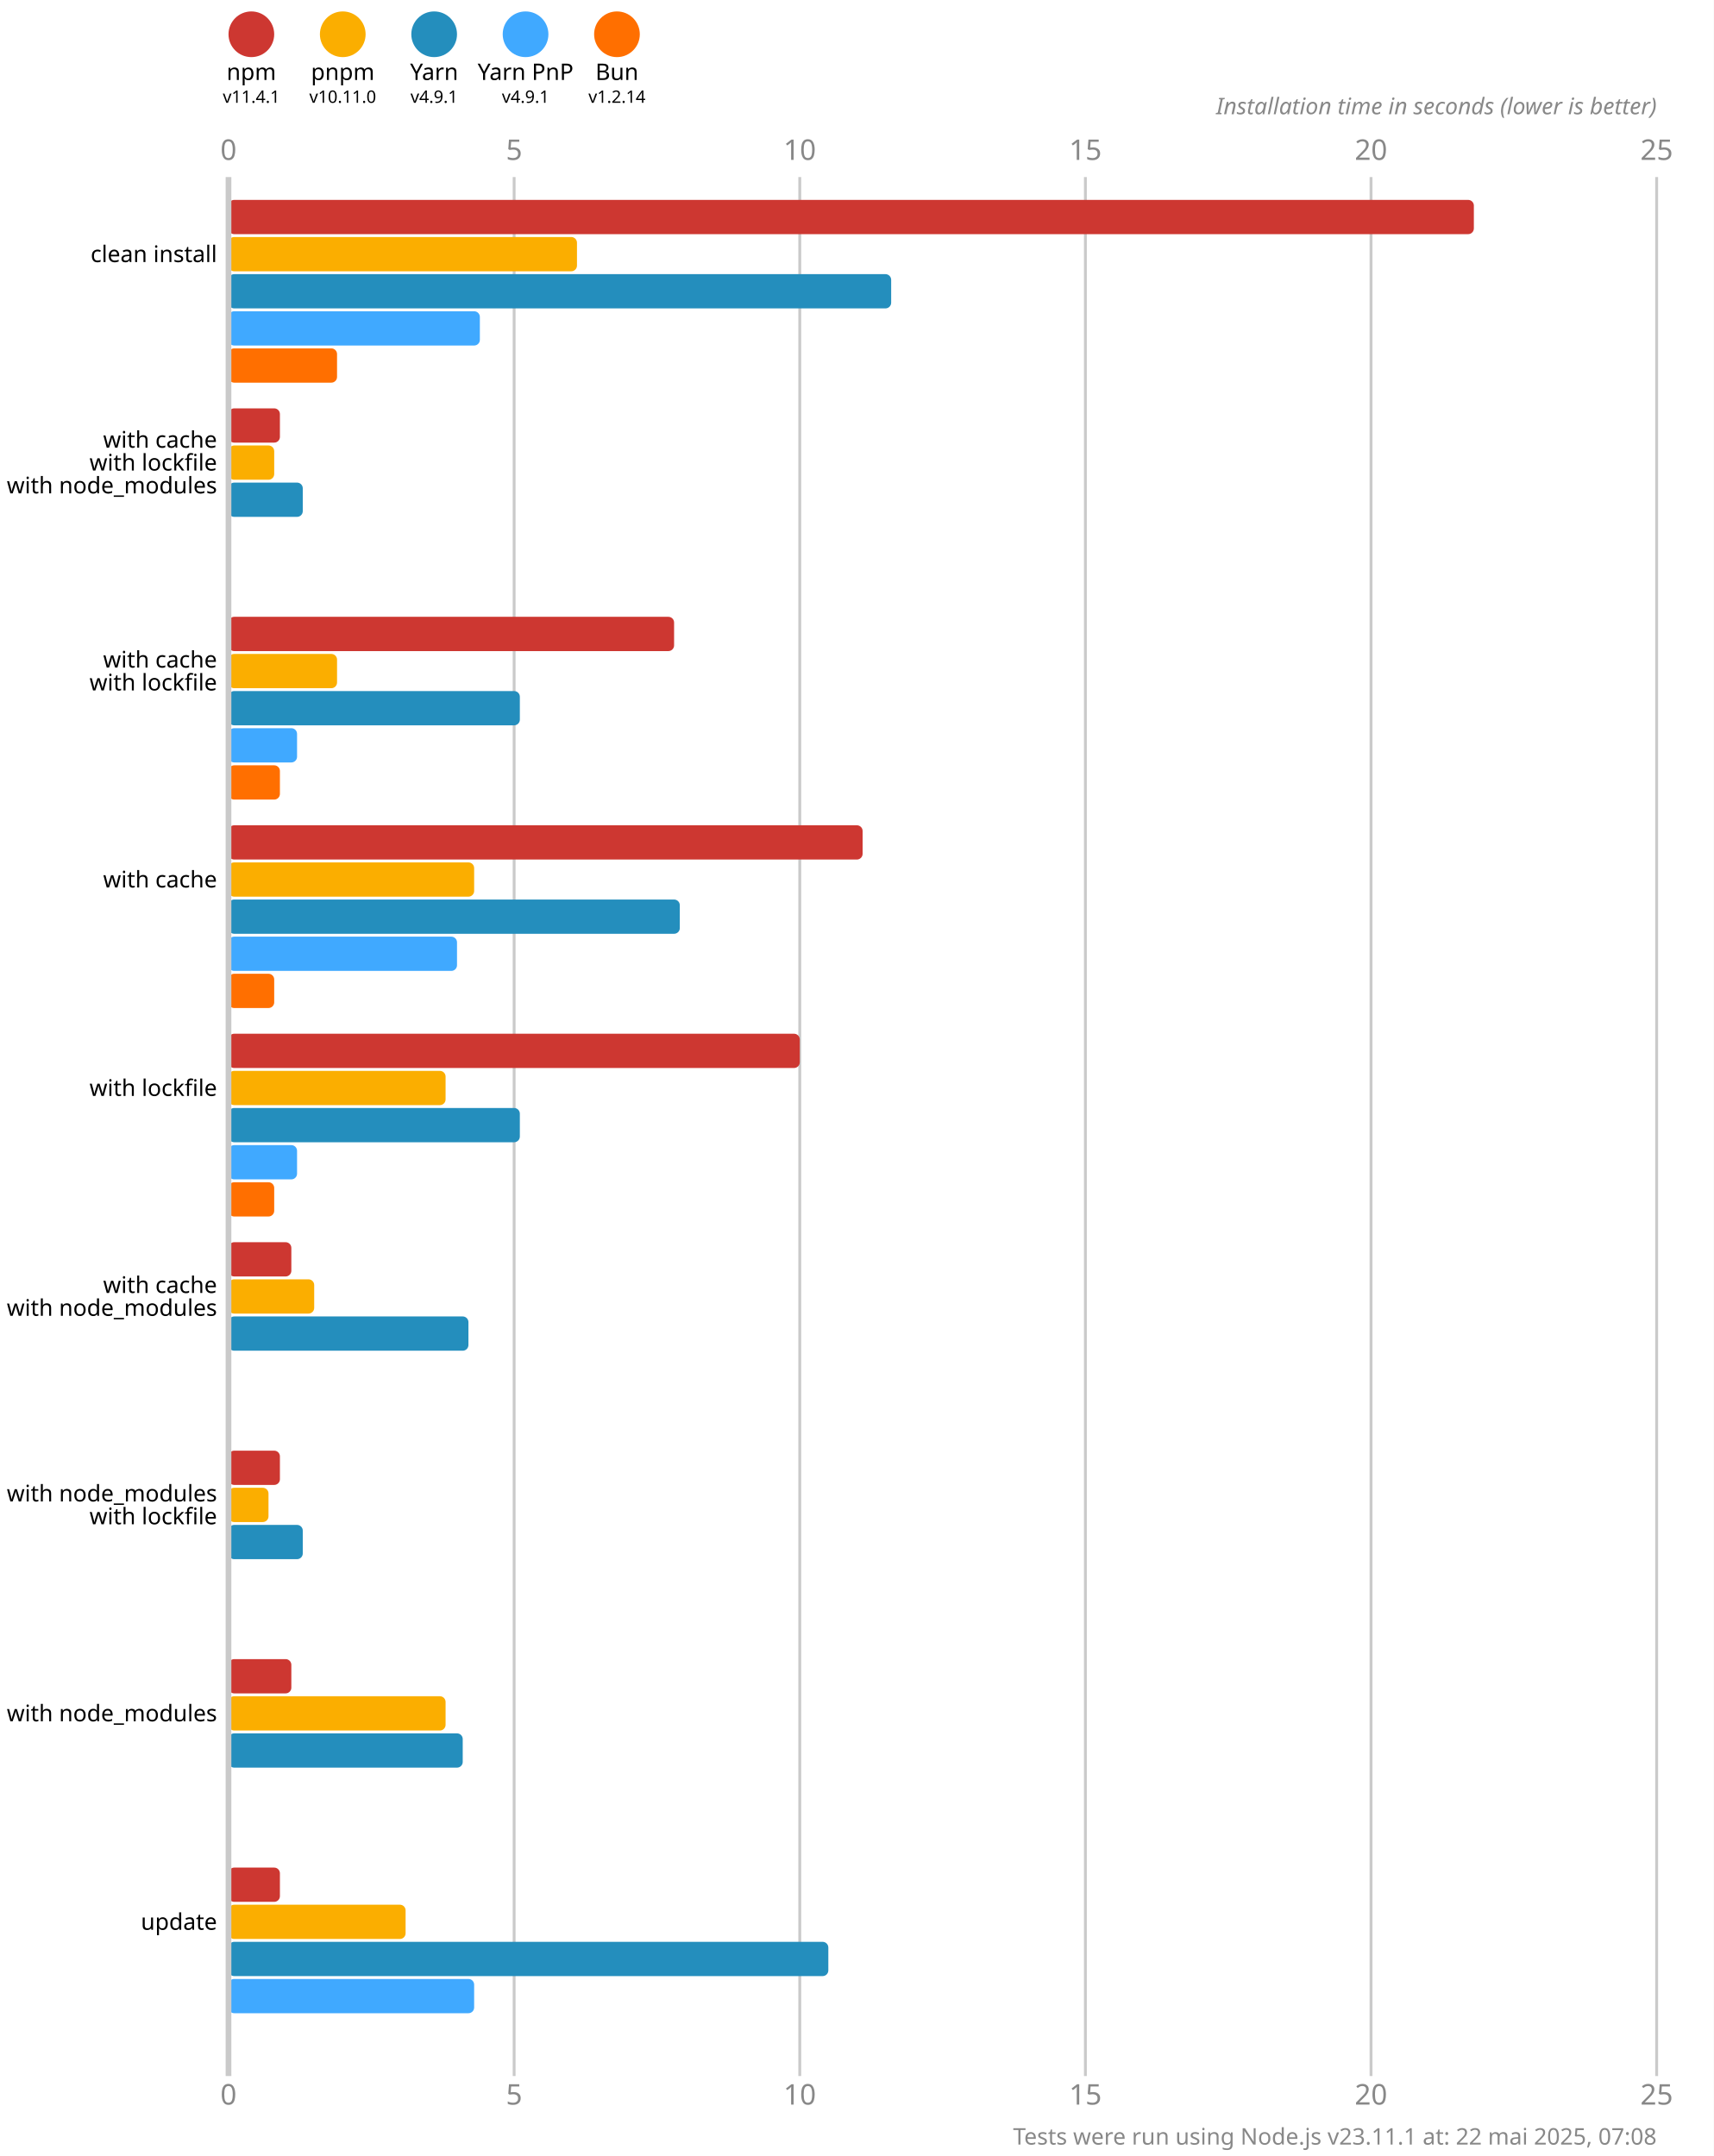
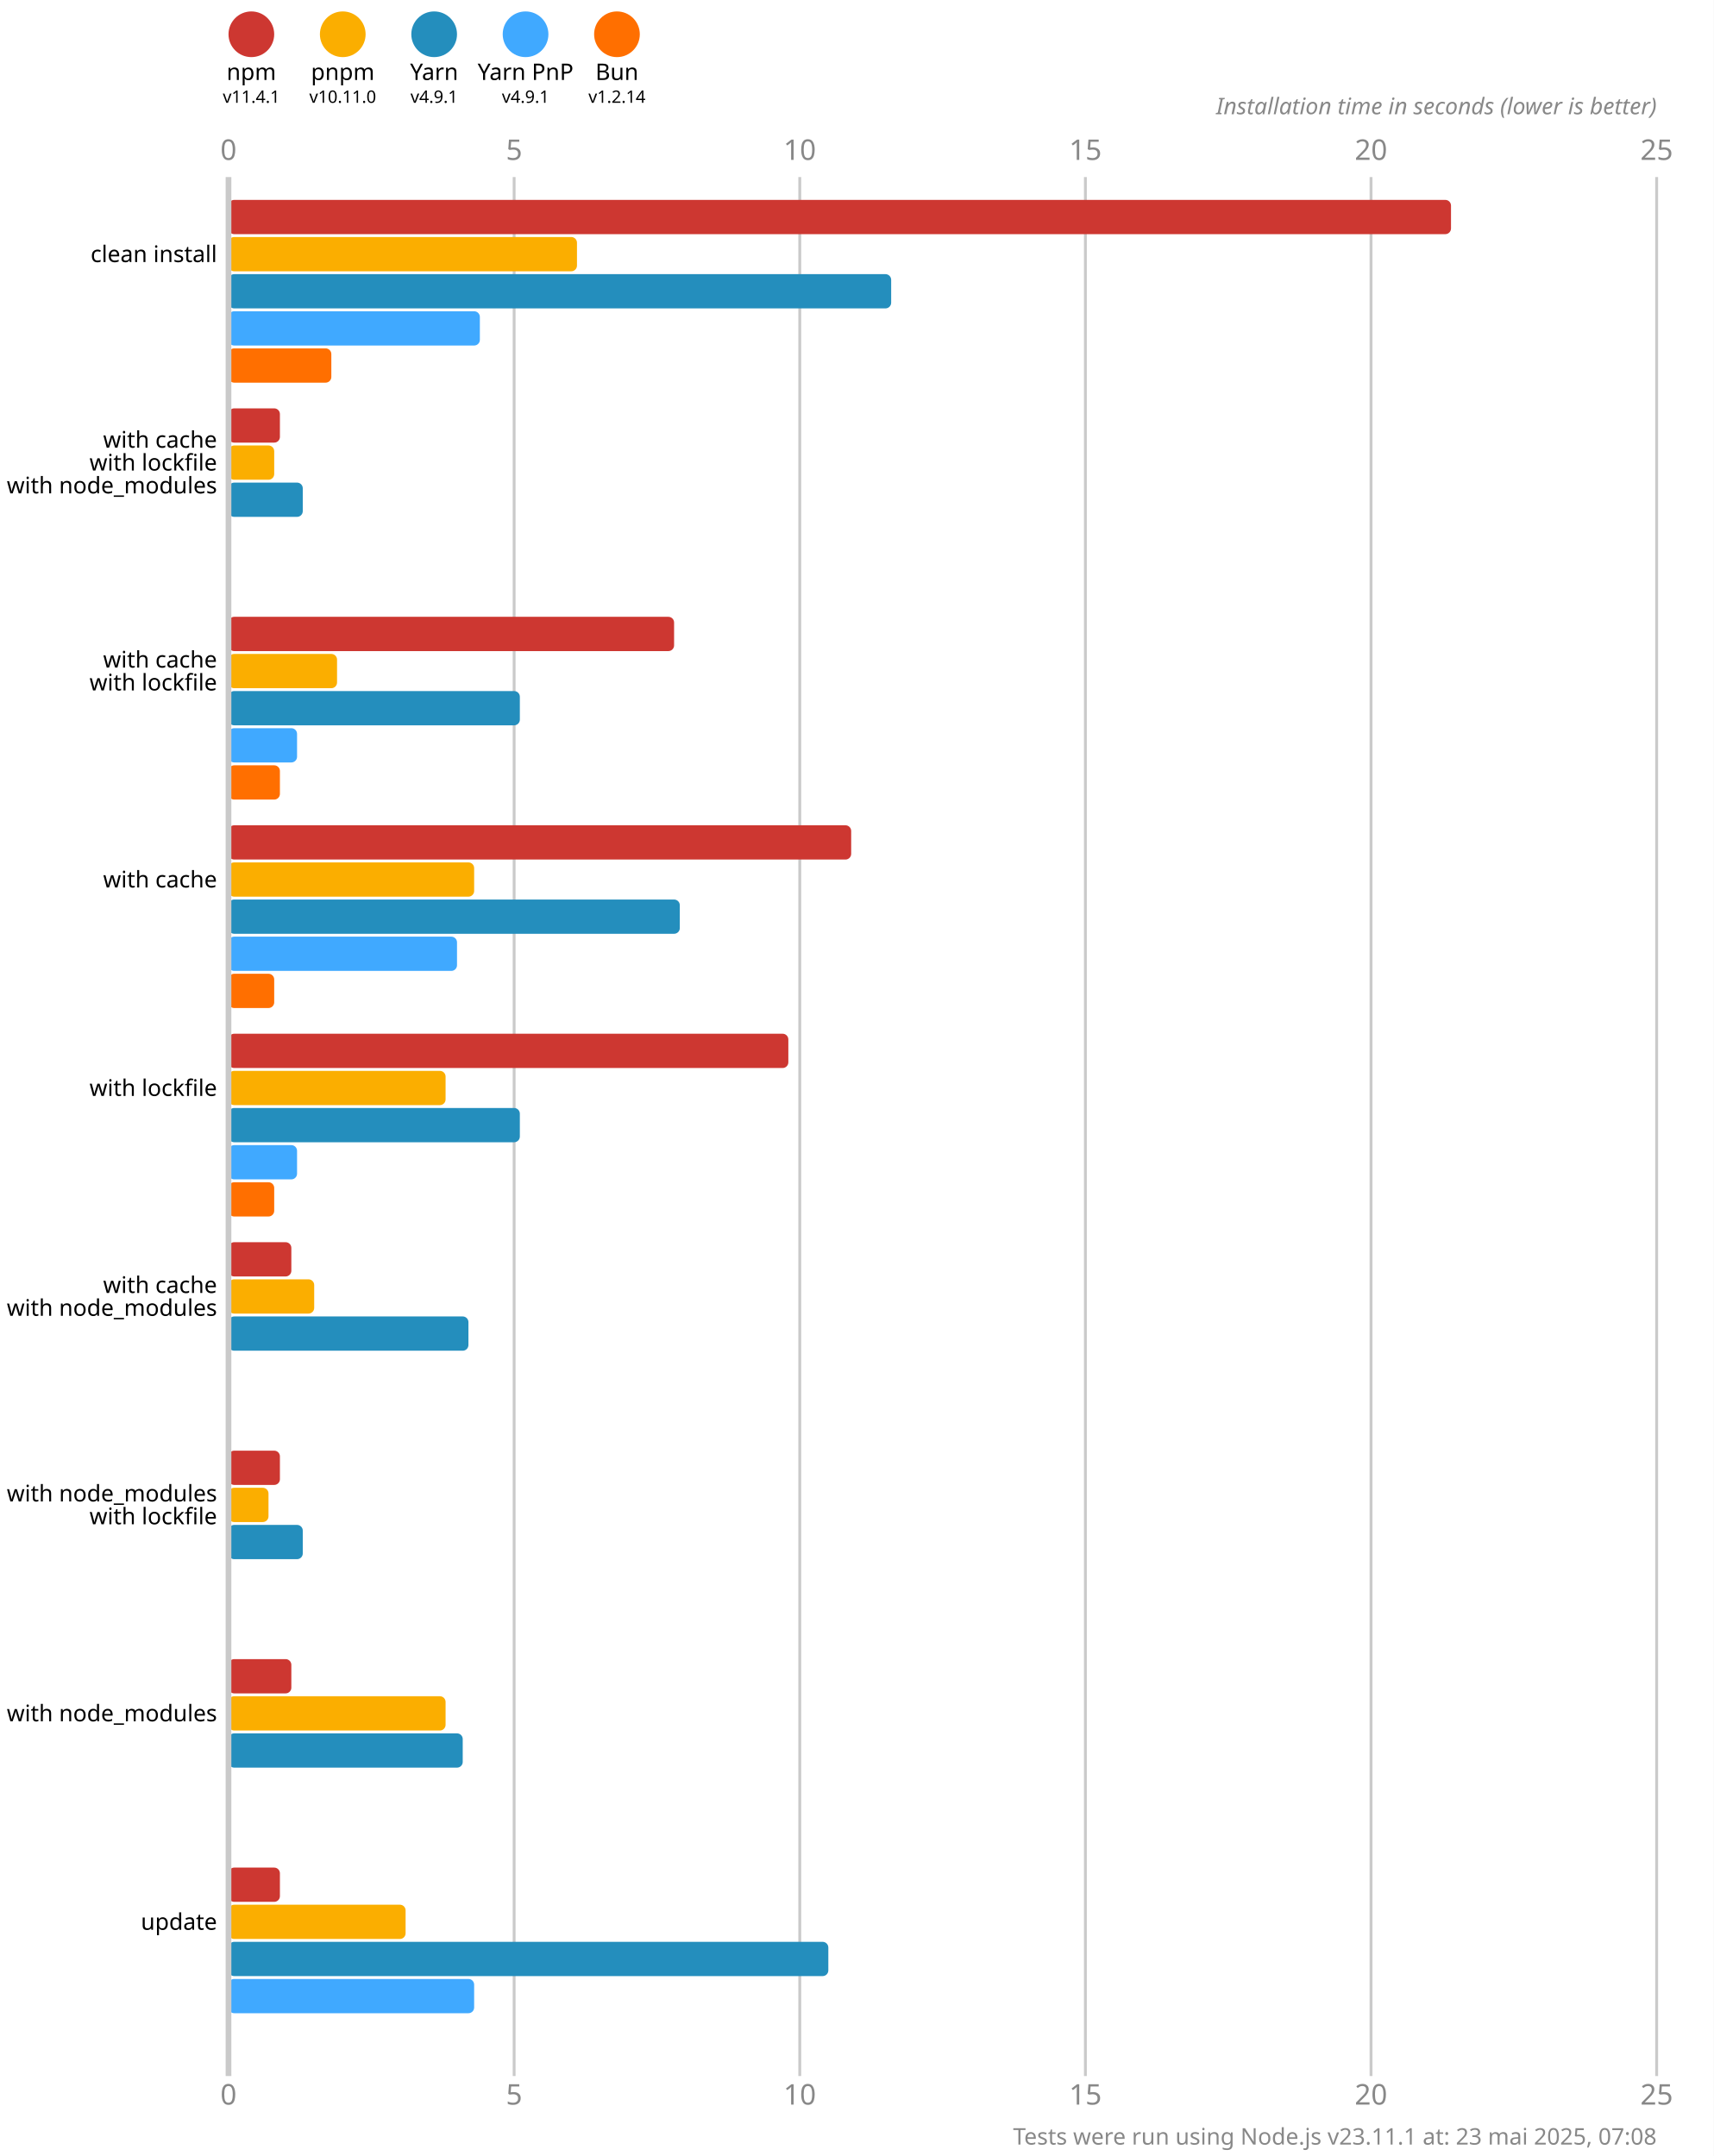
<svg xmlns="http://www.w3.org/2000/svg" version="1.1" viewBox="0 0 300 377.5">
  <style>
    .font { font-family: sans-serif; }
    .s3 { font-size: 3px; }
    .s4 { font-size: 4px; }
    .s5 { font-size: 5px; }
    .line { stroke: #cacaca; }
    .width { stroke-width: 0.5; }
    .text { fill: #888; }
  </style>
  <rect x="0" y="0" width="300" height="377.5" fill="#fff" />
  <circle cx="44" cy="6" r="4" fill="#cd3731" />
  <text x="44" y="14" class="font s4" text-anchor="middle">npm</text>
  <text x="44" y="18" class="font s3" text-anchor="middle">v11.4.1</text>
  <circle cx="60" cy="6" r="4" fill="#fbae00" />
  <text x="60" y="14" class="font s4" text-anchor="middle">pnpm</text>
  <text x="60" y="18" class="font s3" text-anchor="middle">v10.11.0</text>
  <circle cx="76" cy="6" r="4" fill="#248ebd" />
  <text x="76" y="14" class="font s4" text-anchor="middle">Yarn</text>
  <text x="76" y="18" class="font s3" text-anchor="middle">v4.9.1</text>
  <circle cx="92" cy="6" r="4" fill="#40a9ff" />
  <text x="92" y="14" class="font s4" text-anchor="middle">Yarn PnP</text>
  <text x="92" y="18" class="font s3" text-anchor="middle">v4.9.1</text>
  <circle cx="108" cy="6" r="4" fill="#ff6f00" />
  <text x="108" y="14" class="font s4" text-anchor="middle">Bun</text>
  <text x="108" y="18" class="font s3" text-anchor="middle">v1.2.14</text>
  <text x="40" y="28" class="font s5 text" text-anchor="middle">0</text>
  <text x="40" y="368.5" class="font s5 text" text-anchor="middle">0</text>
  <line x1="90" y1="31" x2="90" y2="363.5" class="line width" />
  <text x="90" y="28" class="font s5 text" text-anchor="middle">5</text>
  <text x="90" y="368.5" class="font s5 text" text-anchor="middle">5</text>
  <line x1="140" y1="31" x2="140" y2="363.5" class="line width" />
  <text x="140" y="28" class="font s5 text" text-anchor="middle">10</text>
  <text x="140" y="368.5" class="font s5 text" text-anchor="middle">10</text>
  <line x1="190" y1="31" x2="190" y2="363.5" class="line width" />
  <text x="190" y="28" class="font s5 text" text-anchor="middle">15</text>
  <text x="190" y="368.5" class="font s5 text" text-anchor="middle">15</text>
  <line x1="240" y1="31" x2="240" y2="363.5" class="line width" />
  <text x="240" y="28" class="font s5 text" text-anchor="middle">20</text>
  <text x="240" y="368.5" class="font s5 text" text-anchor="middle">20</text>
  <line x1="290" y1="31" x2="290" y2="363.5" class="line width" />
  <text x="290" y="28" class="font s5 text" text-anchor="middle">25</text>
  <text x="290" y="368.5" class="font s5 text" text-anchor="middle">25</text>
  <text x="290" y="20" class="font s4 text" font-style="italic" text-anchor="end">Installation time in seconds (lower is better)</text>
-   <rect x="40" y="35" width="218" height="6" fill="#cd3731" rx="1" ry="1" />
+   <rect x="40" y="35" width="214" height="6" fill="#cd3731" rx="1" ry="1" />
  <rect x="40" y="41.5" width="61" height="6" fill="#fbae00" rx="1" ry="1" />
  <rect x="40" y="48" width="116" height="6" fill="#248ebd" rx="1" ry="1" />
  <rect x="40" y="54.5" width="44" height="6" fill="#40a9ff" rx="1" ry="1" />
-   <rect x="40" y="61" width="19" height="6" fill="#ff6f00" rx="1" ry="1" />
+   <rect x="40" y="61" width="18" height="6" fill="#ff6f00" rx="1" ry="1" />
  <rect x="40" y="71.5" width="9" height="6" fill="#cd3731" rx="1" ry="1" />
  <rect x="40" y="78" width="8" height="6" fill="#fbae00" rx="1" ry="1" />
  <rect x="40" y="84.5" width="13" height="6" fill="#248ebd" rx="1" ry="1" />
  <rect x="40" y="91" width="0" height="6" fill="#40a9ff" rx="1" ry="1" />
  <rect x="40" y="97.5" width="0" height="6" fill="#ff6f00" rx="1" ry="1" />
  <rect x="40" y="108" width="78" height="6" fill="#cd3731" rx="1" ry="1" />
  <rect x="40" y="114.5" width="19" height="6" fill="#fbae00" rx="1" ry="1" />
  <rect x="40" y="121" width="51" height="6" fill="#248ebd" rx="1" ry="1" />
  <rect x="40" y="127.5" width="12" height="6" fill="#40a9ff" rx="1" ry="1" />
  <rect x="40" y="134" width="9" height="6" fill="#ff6f00" rx="1" ry="1" />
-   <rect x="40" y="144.5" width="111" height="6" fill="#cd3731" rx="1" ry="1" />
+   <rect x="40" y="144.5" width="109" height="6" fill="#cd3731" rx="1" ry="1" />
  <rect x="40" y="151" width="43" height="6" fill="#fbae00" rx="1" ry="1" />
  <rect x="40" y="157.5" width="79" height="6" fill="#248ebd" rx="1" ry="1" />
  <rect x="40" y="164" width="40" height="6" fill="#40a9ff" rx="1" ry="1" />
  <rect x="40" y="170.5" width="8" height="6" fill="#ff6f00" rx="1" ry="1" />
-   <rect x="40" y="181" width="100" height="6" fill="#cd3731" rx="1" ry="1" />
+   <rect x="40" y="181" width="98" height="6" fill="#cd3731" rx="1" ry="1" />
  <rect x="40" y="187.5" width="38" height="6" fill="#fbae00" rx="1" ry="1" />
  <rect x="40" y="194" width="51" height="6" fill="#248ebd" rx="1" ry="1" />
  <rect x="40" y="200.5" width="12" height="6" fill="#40a9ff" rx="1" ry="1" />
  <rect x="40" y="207" width="8" height="6" fill="#ff6f00" rx="1" ry="1" />
  <rect x="40" y="217.5" width="11" height="6" fill="#cd3731" rx="1" ry="1" />
  <rect x="40" y="224" width="15" height="6" fill="#fbae00" rx="1" ry="1" />
  <rect x="40" y="230.5" width="42" height="6" fill="#248ebd" rx="1" ry="1" />
  <rect x="40" y="237" width="0" height="6" fill="#40a9ff" rx="1" ry="1" />
  <rect x="40" y="243.5" width="0" height="6" fill="#ff6f00" rx="1" ry="1" />
  <rect x="40" y="254" width="9" height="6" fill="#cd3731" rx="1" ry="1" />
  <rect x="40" y="260.5" width="7" height="6" fill="#fbae00" rx="1" ry="1" />
  <rect x="40" y="267" width="13" height="6" fill="#248ebd" rx="1" ry="1" />
  <rect x="40" y="273.5" width="0" height="6" fill="#40a9ff" rx="1" ry="1" />
  <rect x="40" y="280" width="0" height="6" fill="#ff6f00" rx="1" ry="1" />
  <rect x="40" y="290.5" width="11" height="6" fill="#cd3731" rx="1" ry="1" />
  <rect x="40" y="297" width="38" height="6" fill="#fbae00" rx="1" ry="1" />
  <rect x="40" y="303.5" width="41" height="6" fill="#248ebd" rx="1" ry="1" />
  <rect x="40" y="310" width="0" height="6" fill="#40a9ff" rx="1" ry="1" />
  <rect x="40" y="316.5" width="0" height="6" fill="#ff6f00" rx="1" ry="1" />
  <rect x="40" y="327" width="9" height="6" fill="#cd3731" rx="1" ry="1" />
  <rect x="40" y="333.5" width="31" height="6" fill="#fbae00" rx="1" ry="1" />
  <rect x="40" y="340" width="105" height="6" fill="#248ebd" rx="1" ry="1" />
  <rect x="40" y="346.5" width="43" height="6" fill="#40a9ff" rx="1" ry="1" />
  <rect x="40" y="353" width="0" height="6" fill="#ff6f00" rx="1" ry="1" />
  <line x1="40" y1="31" x2="40" y2="363.5" class="line" />
  <text x="38" y="44.5" class="font s4" dominant-baseline="middle" text-anchor="end">clean install</text>
  <text x="38" y="77" class="font s4" dominant-baseline="middle" text-anchor="end">with cache</text>
  <text x="38" y="81" class="font s4" dominant-baseline="middle" text-anchor="end">with lockfile</text>
  <text x="38" y="85" class="font s4" dominant-baseline="middle" text-anchor="end">with node_modules</text>
  <text x="38" y="115.5" class="font s4" dominant-baseline="middle" text-anchor="end">with cache</text>
  <text x="38" y="119.5" class="font s4" dominant-baseline="middle" text-anchor="end">with lockfile</text>
  <text x="38" y="154" class="font s4" dominant-baseline="middle" text-anchor="end">with cache</text>
  <text x="38" y="190.5" class="font s4" dominant-baseline="middle" text-anchor="end">with lockfile</text>
  <text x="38" y="225" class="font s4" dominant-baseline="middle" text-anchor="end">with cache</text>
  <text x="38" y="229" class="font s4" dominant-baseline="middle" text-anchor="end">with node_modules</text>
  <text x="38" y="261.5" class="font s4" dominant-baseline="middle" text-anchor="end">with node_modules</text>
  <text x="38" y="265.5" class="font s4" dominant-baseline="middle" text-anchor="end">with lockfile</text>
  <text x="38" y="300" class="font s4" dominant-baseline="middle" text-anchor="end">with node_modules</text>
  <text x="38" y="336.5" class="font s4" dominant-baseline="middle" text-anchor="end">update</text>
-   <text x="290" y="375.5" class="font s4 text" text-anchor="end">Tests were run using Node.js v23.11.1 at: 22 mai 2025, 07:08</text>
+   <text x="290" y="375.5" class="font s4 text" text-anchor="end">Tests were run using Node.js v23.11.1 at: 23 mai 2025, 07:08</text>
</svg>
